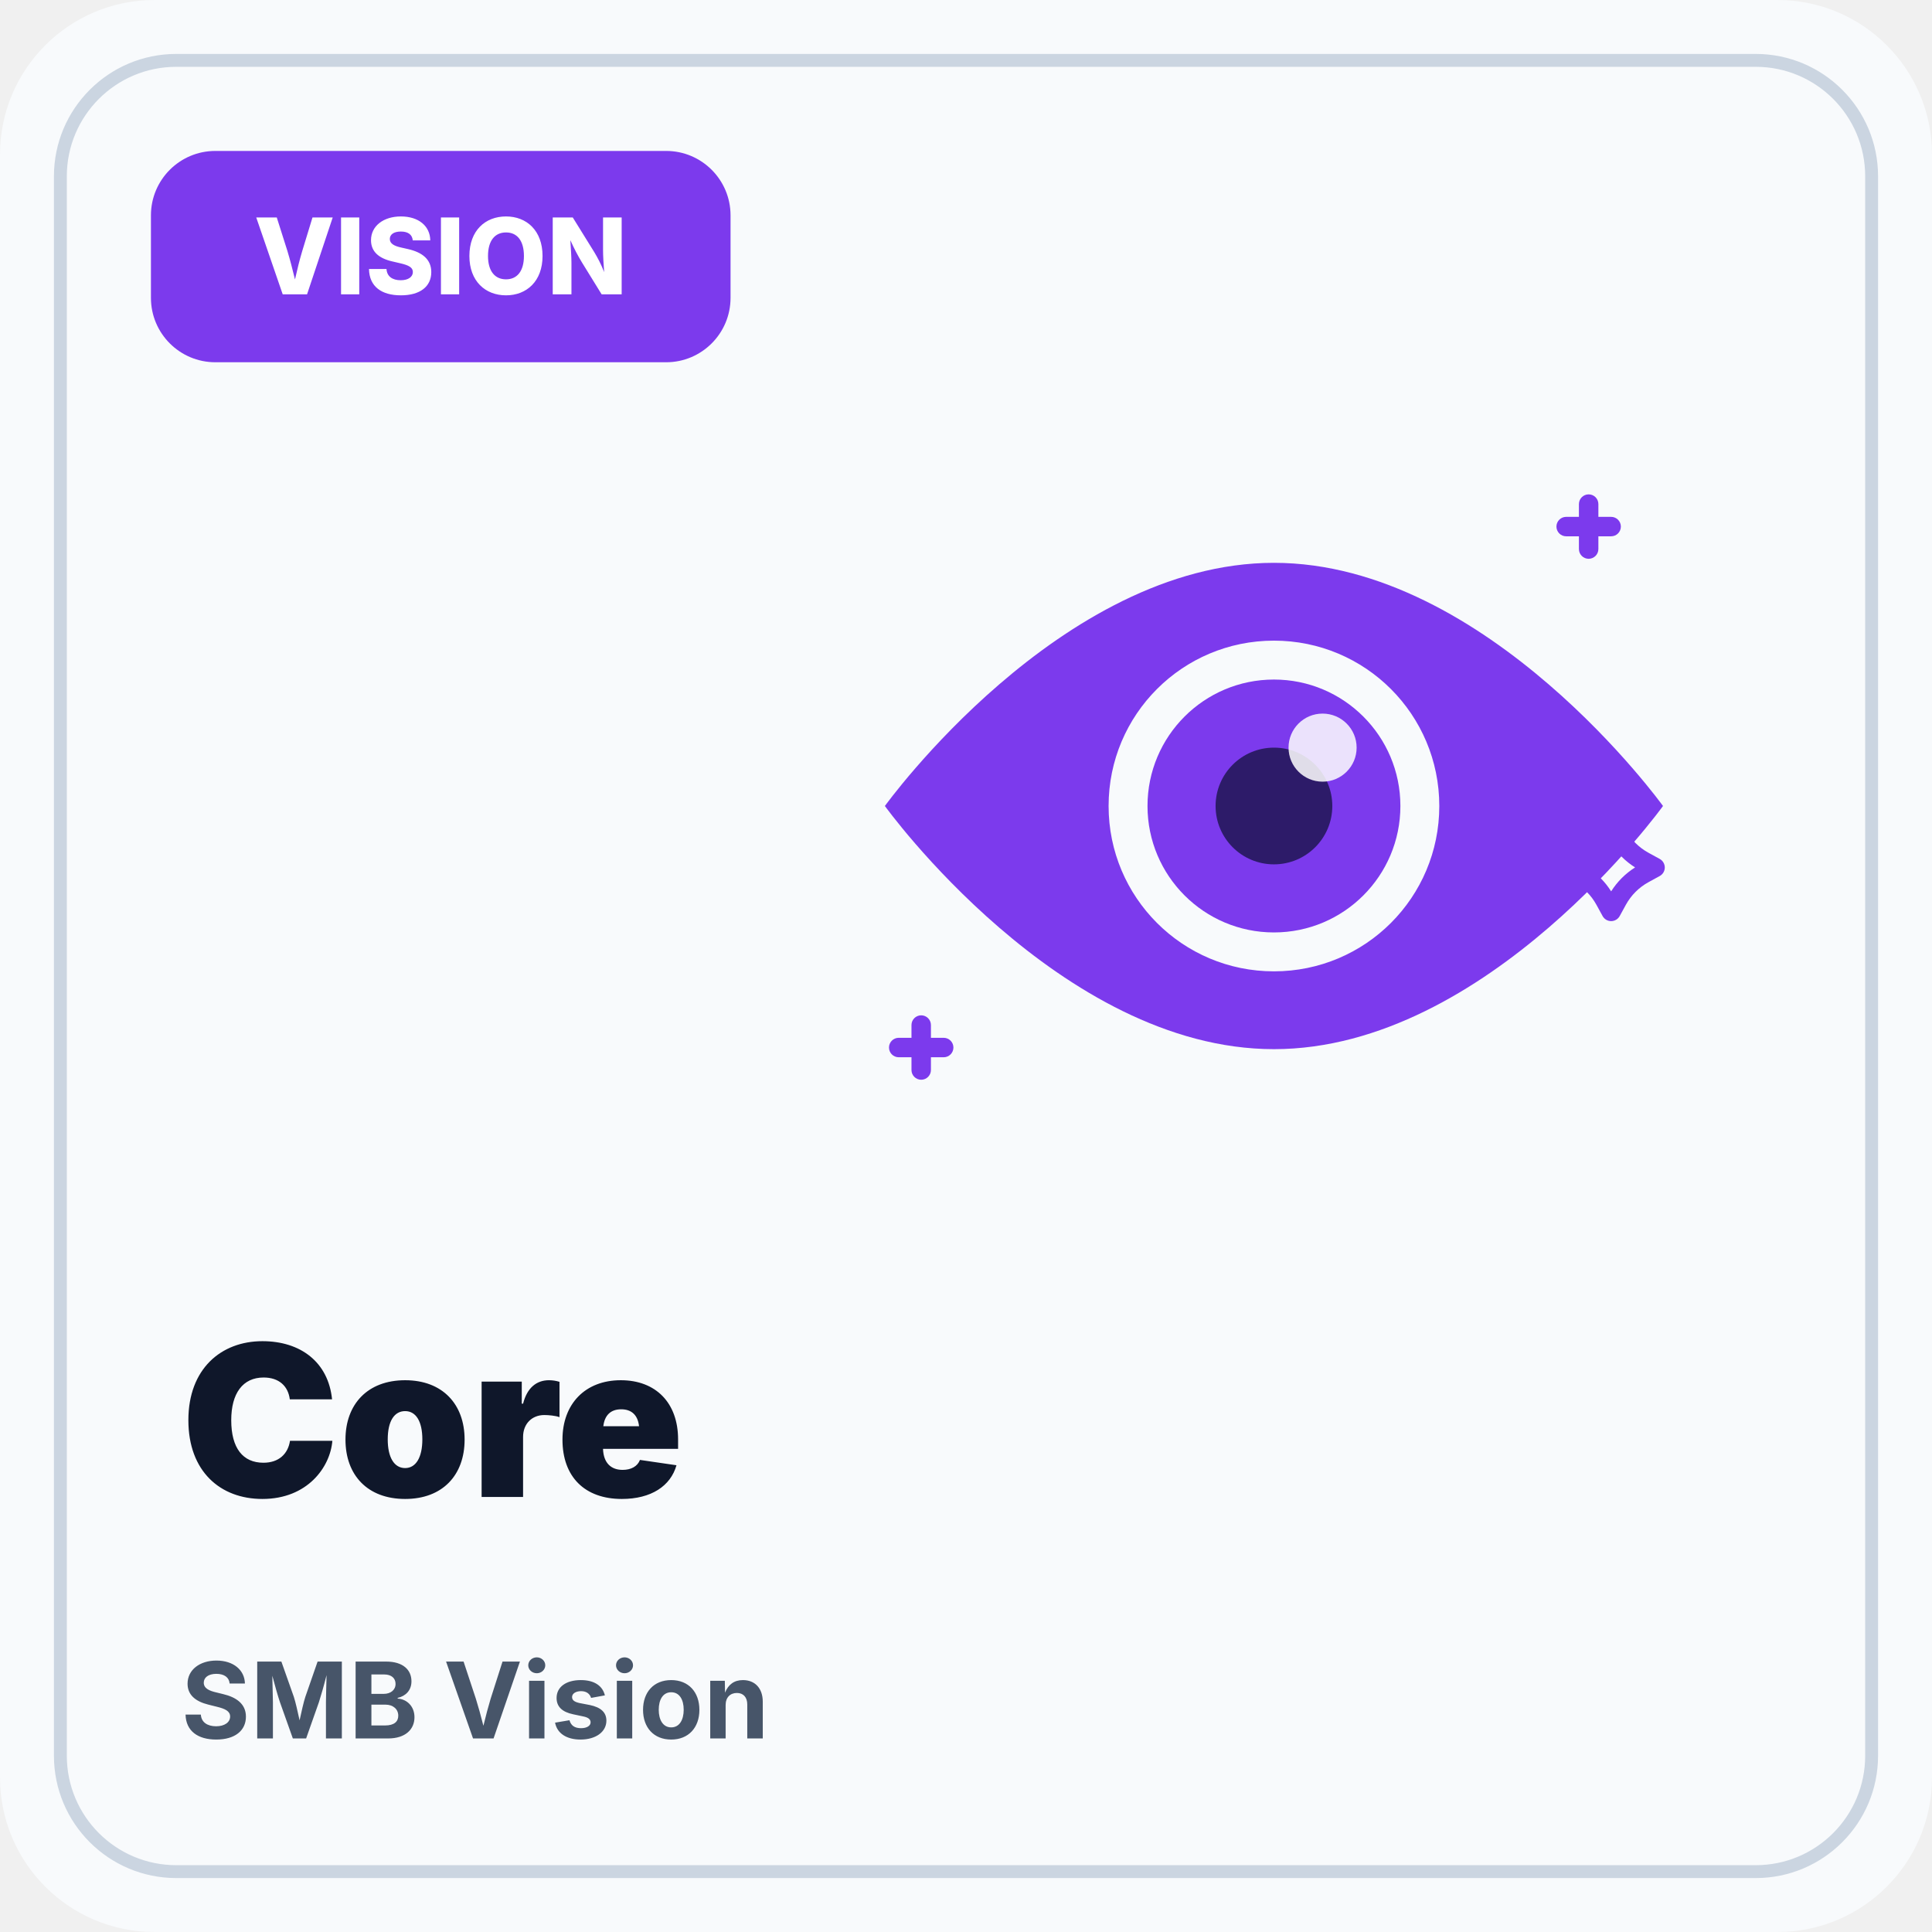
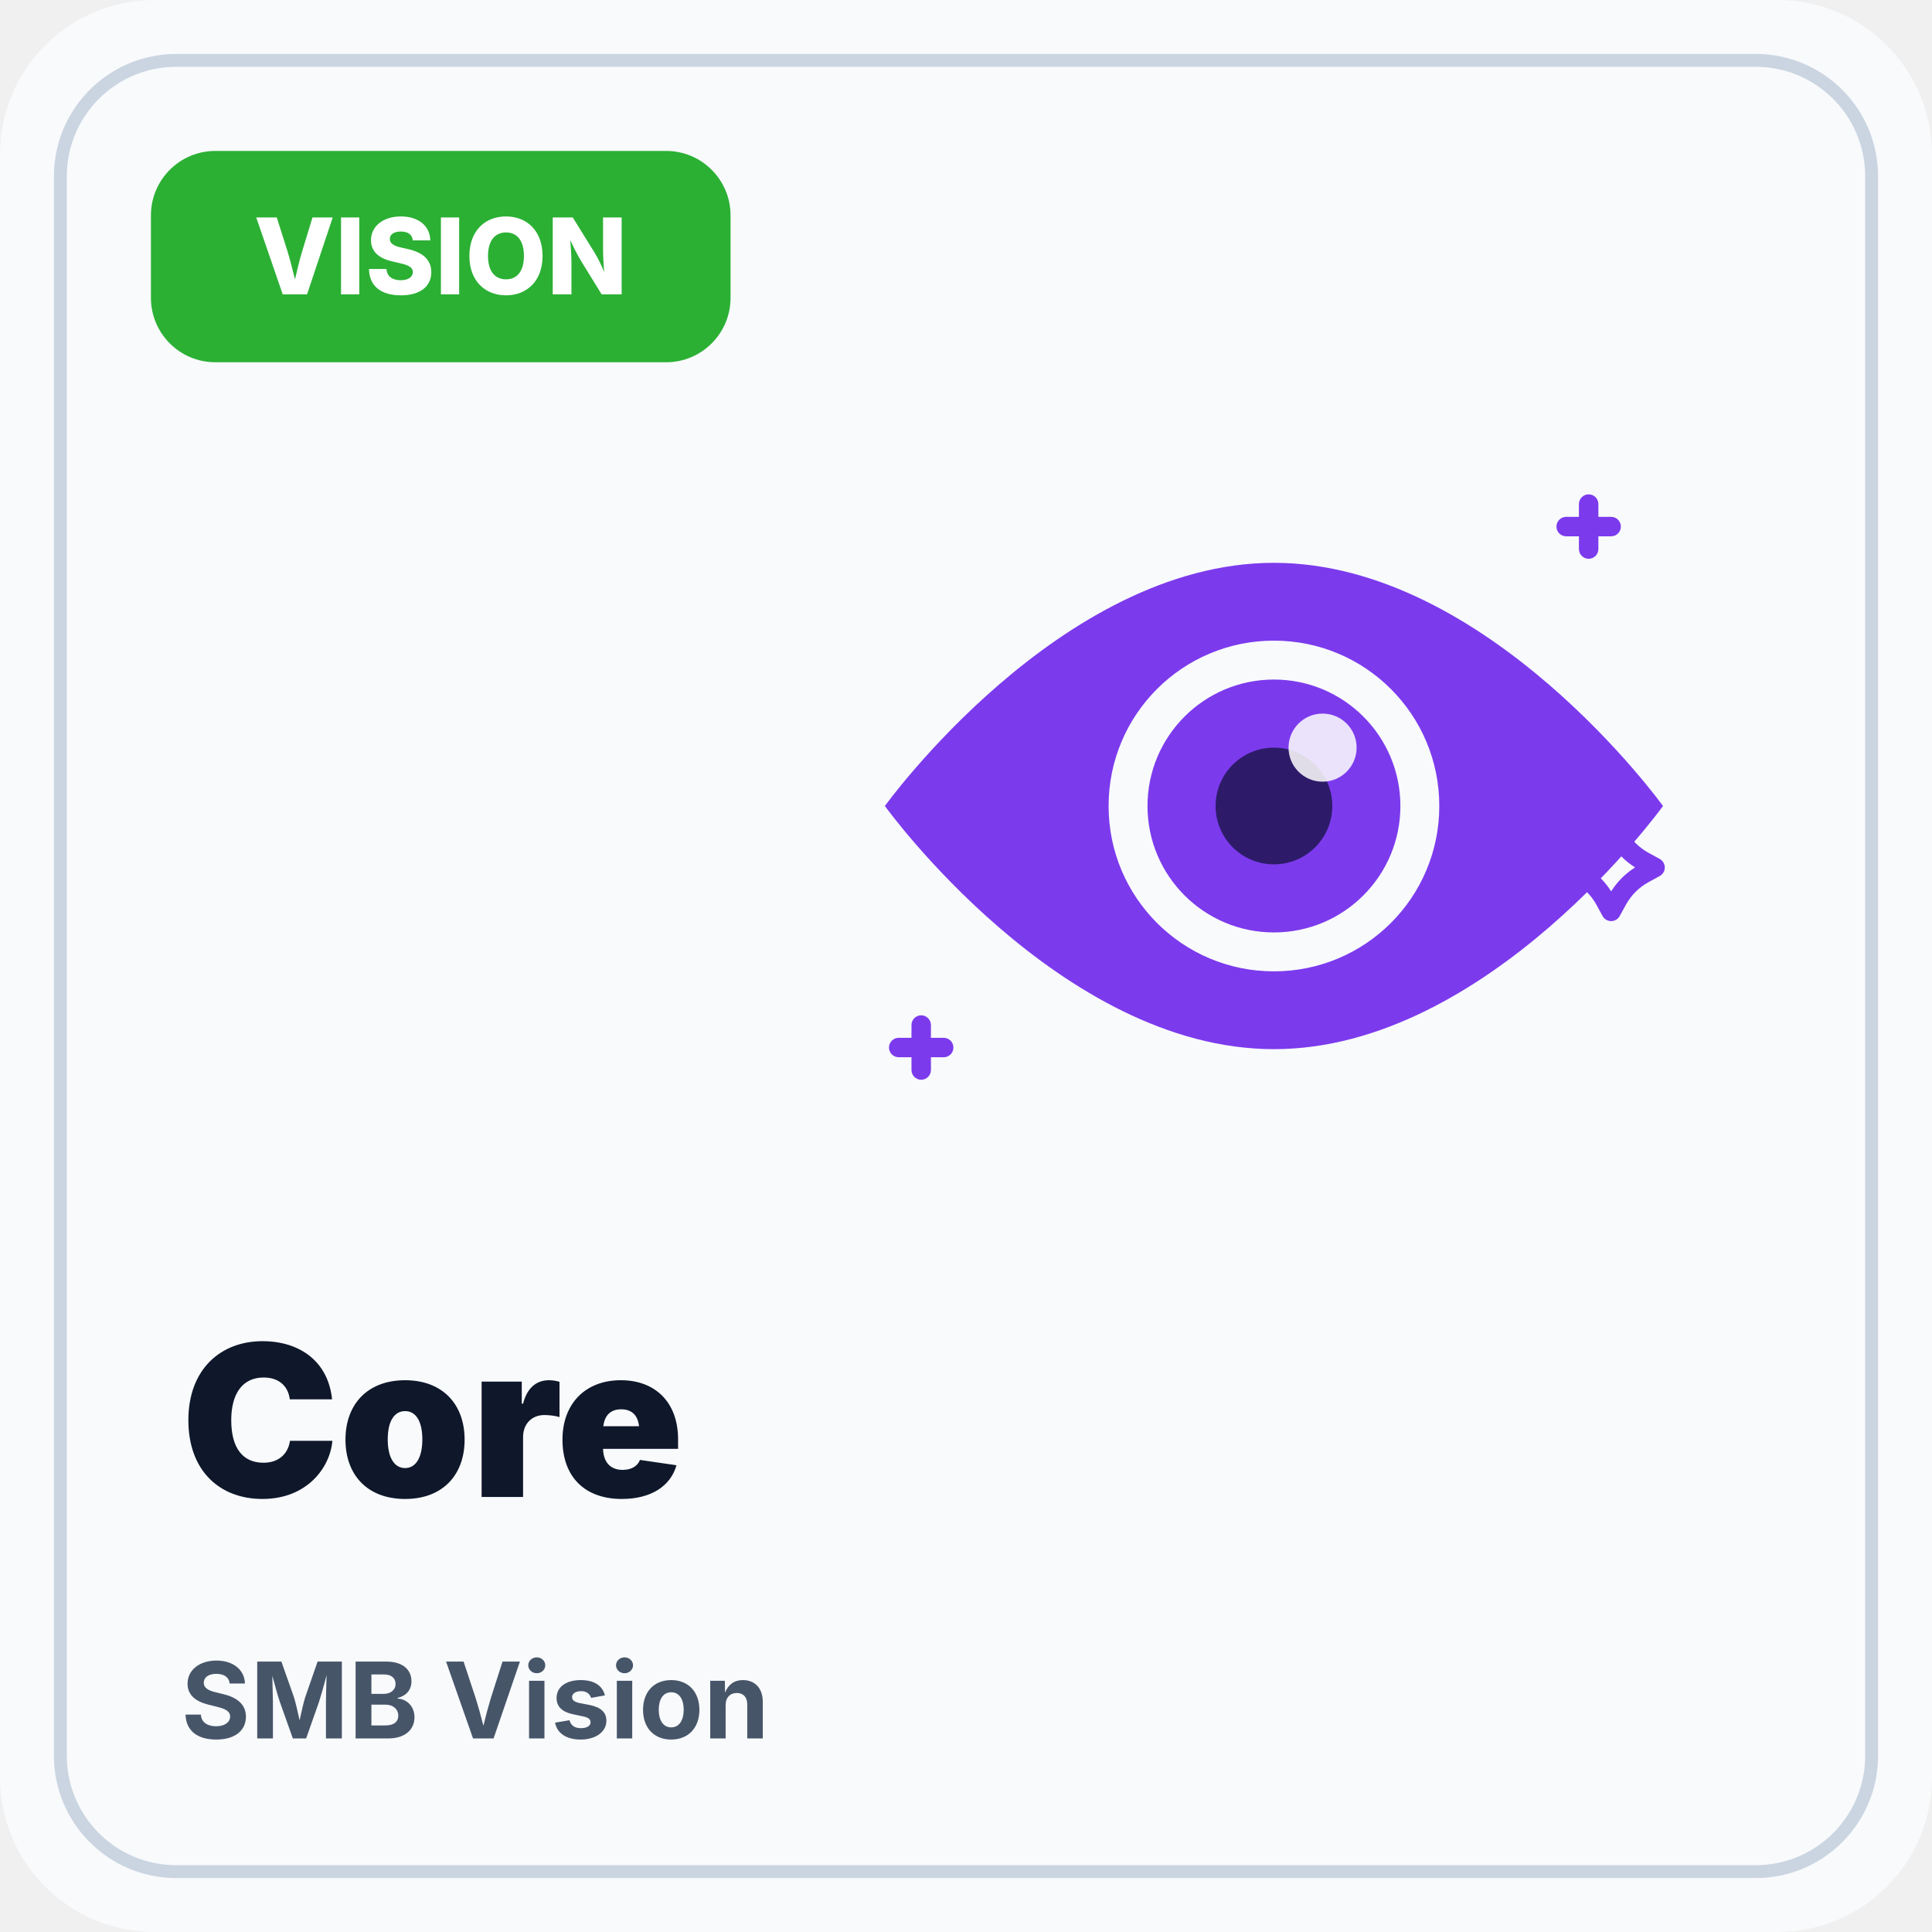
<svg xmlns="http://www.w3.org/2000/svg" viewBox="100 100 300 300">
  <defs>
    <symbol id="eyeIcon" viewBox="0 0 100 100">
      <path d="M50 25C28 25 10 50 10 50s18 25 40 25 40-25 40-25S72 25 50 25zm0 42c-9.4 0-17-7.6-17-17s7.6-17 17-17 17 7.6 17 17-7.6 17-17 17z" fill="#7C3AED" />
      <circle cx="50" cy="50" r="13" fill="#7C3AED" />
      <circle cx="50" cy="50" r="6" fill="#2D1B69" />
      <circle cx="55" cy="44" r="3.5" fill="#FFFFFF" opacity="0.85" />
      <path d="m82.355 17.961c-0.551 0-1 0.449-1 1v1.312h-1.312c-0.551 0-1 0.449-1 1 0 0.551 0.449 1 1 1h1.312v1.312c0 0.551 0.449 1 1 1s1-0.449 1-1v-1.312h1.312c0.551 0 1-0.449 1-1 0-0.551-0.449-1-1-1h-1.312v-1.312c0-0.555-0.449-1-1-1z" fill="#7C3AED" />
      <path d="m13.734 78.145c0.551 0 1-0.449 1-1v-1.312h1.312c0.551 0 1-0.449 1-1s-0.449-1-1-1h-1.312v-1.312c0-0.551-0.449-1-1-1s-1 0.449-1 1v1.312h-1.312c-0.551 0-1 0.449-1 1s0.449 1 1 1h1.312v1.312c0 0.551 0.449 1 1 1z" fill="#7C3AED" />
      <path d="m89.66 55.441-1.156-0.633c-0.984-0.539-1.789-1.344-2.328-2.328l-0.633-1.156c-0.352-0.641-1.402-0.641-1.754 0l-0.633 1.156c-0.539 0.984-1.344 1.789-2.328 2.328l-1.156 0.633c-0.32 0.176-0.52 0.512-0.52 0.879 0 0.363 0.199 0.703 0.52 0.879l1.156 0.633c0.984 0.539 1.789 1.344 2.328 2.328l0.633 1.156c0.176 0.32 0.512 0.52 0.879 0.52 0.363 0 0.703-0.199 0.879-0.52l0.633-1.156c0.539-0.984 1.344-1.789 2.328-2.328l1.156-0.633c0.32-0.176 0.52-0.512 0.52-0.879-0.004-0.367-0.203-0.703-0.523-0.879zm-4.992 3.336c-0.625-0.996-1.465-1.832-2.461-2.461 0.996-0.625 1.836-1.465 2.461-2.461 0.625 0.996 1.465 1.832 2.461 2.461-0.996 0.629-1.836 1.469-2.461 2.461z" fill="#7C3AED" />
    </symbol>
  </defs>
  <rect width="300" height="300" rx="24" fill="#F8FAFC" x="100" y="100" style="stroke-width: 1;" />
  <rect x="109.375" y="109.375" width="281.25" height="281.25" rx="18" fill="none" stroke="#CBD5E1" stroke-width="2" style="stroke-width: 2;" />
-   <rect x="123.438" y="123.438" width="90" height="32.813" rx="10" fill="#7C3AED" style="stroke-width: 1;" />
+   <rect x="123.438" y="123.438" width="90" height="32.813" rx="10" fill="#2BB034" style="stroke-width: 1;" />
  <text x="168.438" y="145.703" text-anchor="middle" font-size="14" font-weight="800" font-family="Inter, ui-sans-serif, system-ui, -apple-system, Segoe UI, Roboto, Arial" fill="#FFFFFF" style="white-space: pre; stroke-width: 1; font-size: 16.4px;">VISION</text>
  <use href="#eyeIcon" width="74" height="74" transform="matrix(2.040992, 0, 0, 2.040992, 222.3012, 149.6374)" style="" />
  <text x="128.125" y="332.448" font-size="28" font-weight="900" font-family="Inter, ui-sans-serif, system-ui, -apple-system, Segoe UI, Roboto, Arial" fill="#0F172A" style="white-space: pre; stroke-width: 1; font-size: 32.8px;">Core</text>
  <text x="128.125" y="369.948" font-size="14" font-weight="700" font-family="Inter, ui-sans-serif, system-ui, -apple-system, Segoe UI, Roboto, Arial" fill="#475569" style="white-space: pre; stroke-width: 1; font-size: 16.4px;">SMB Vision</text>
</svg>
